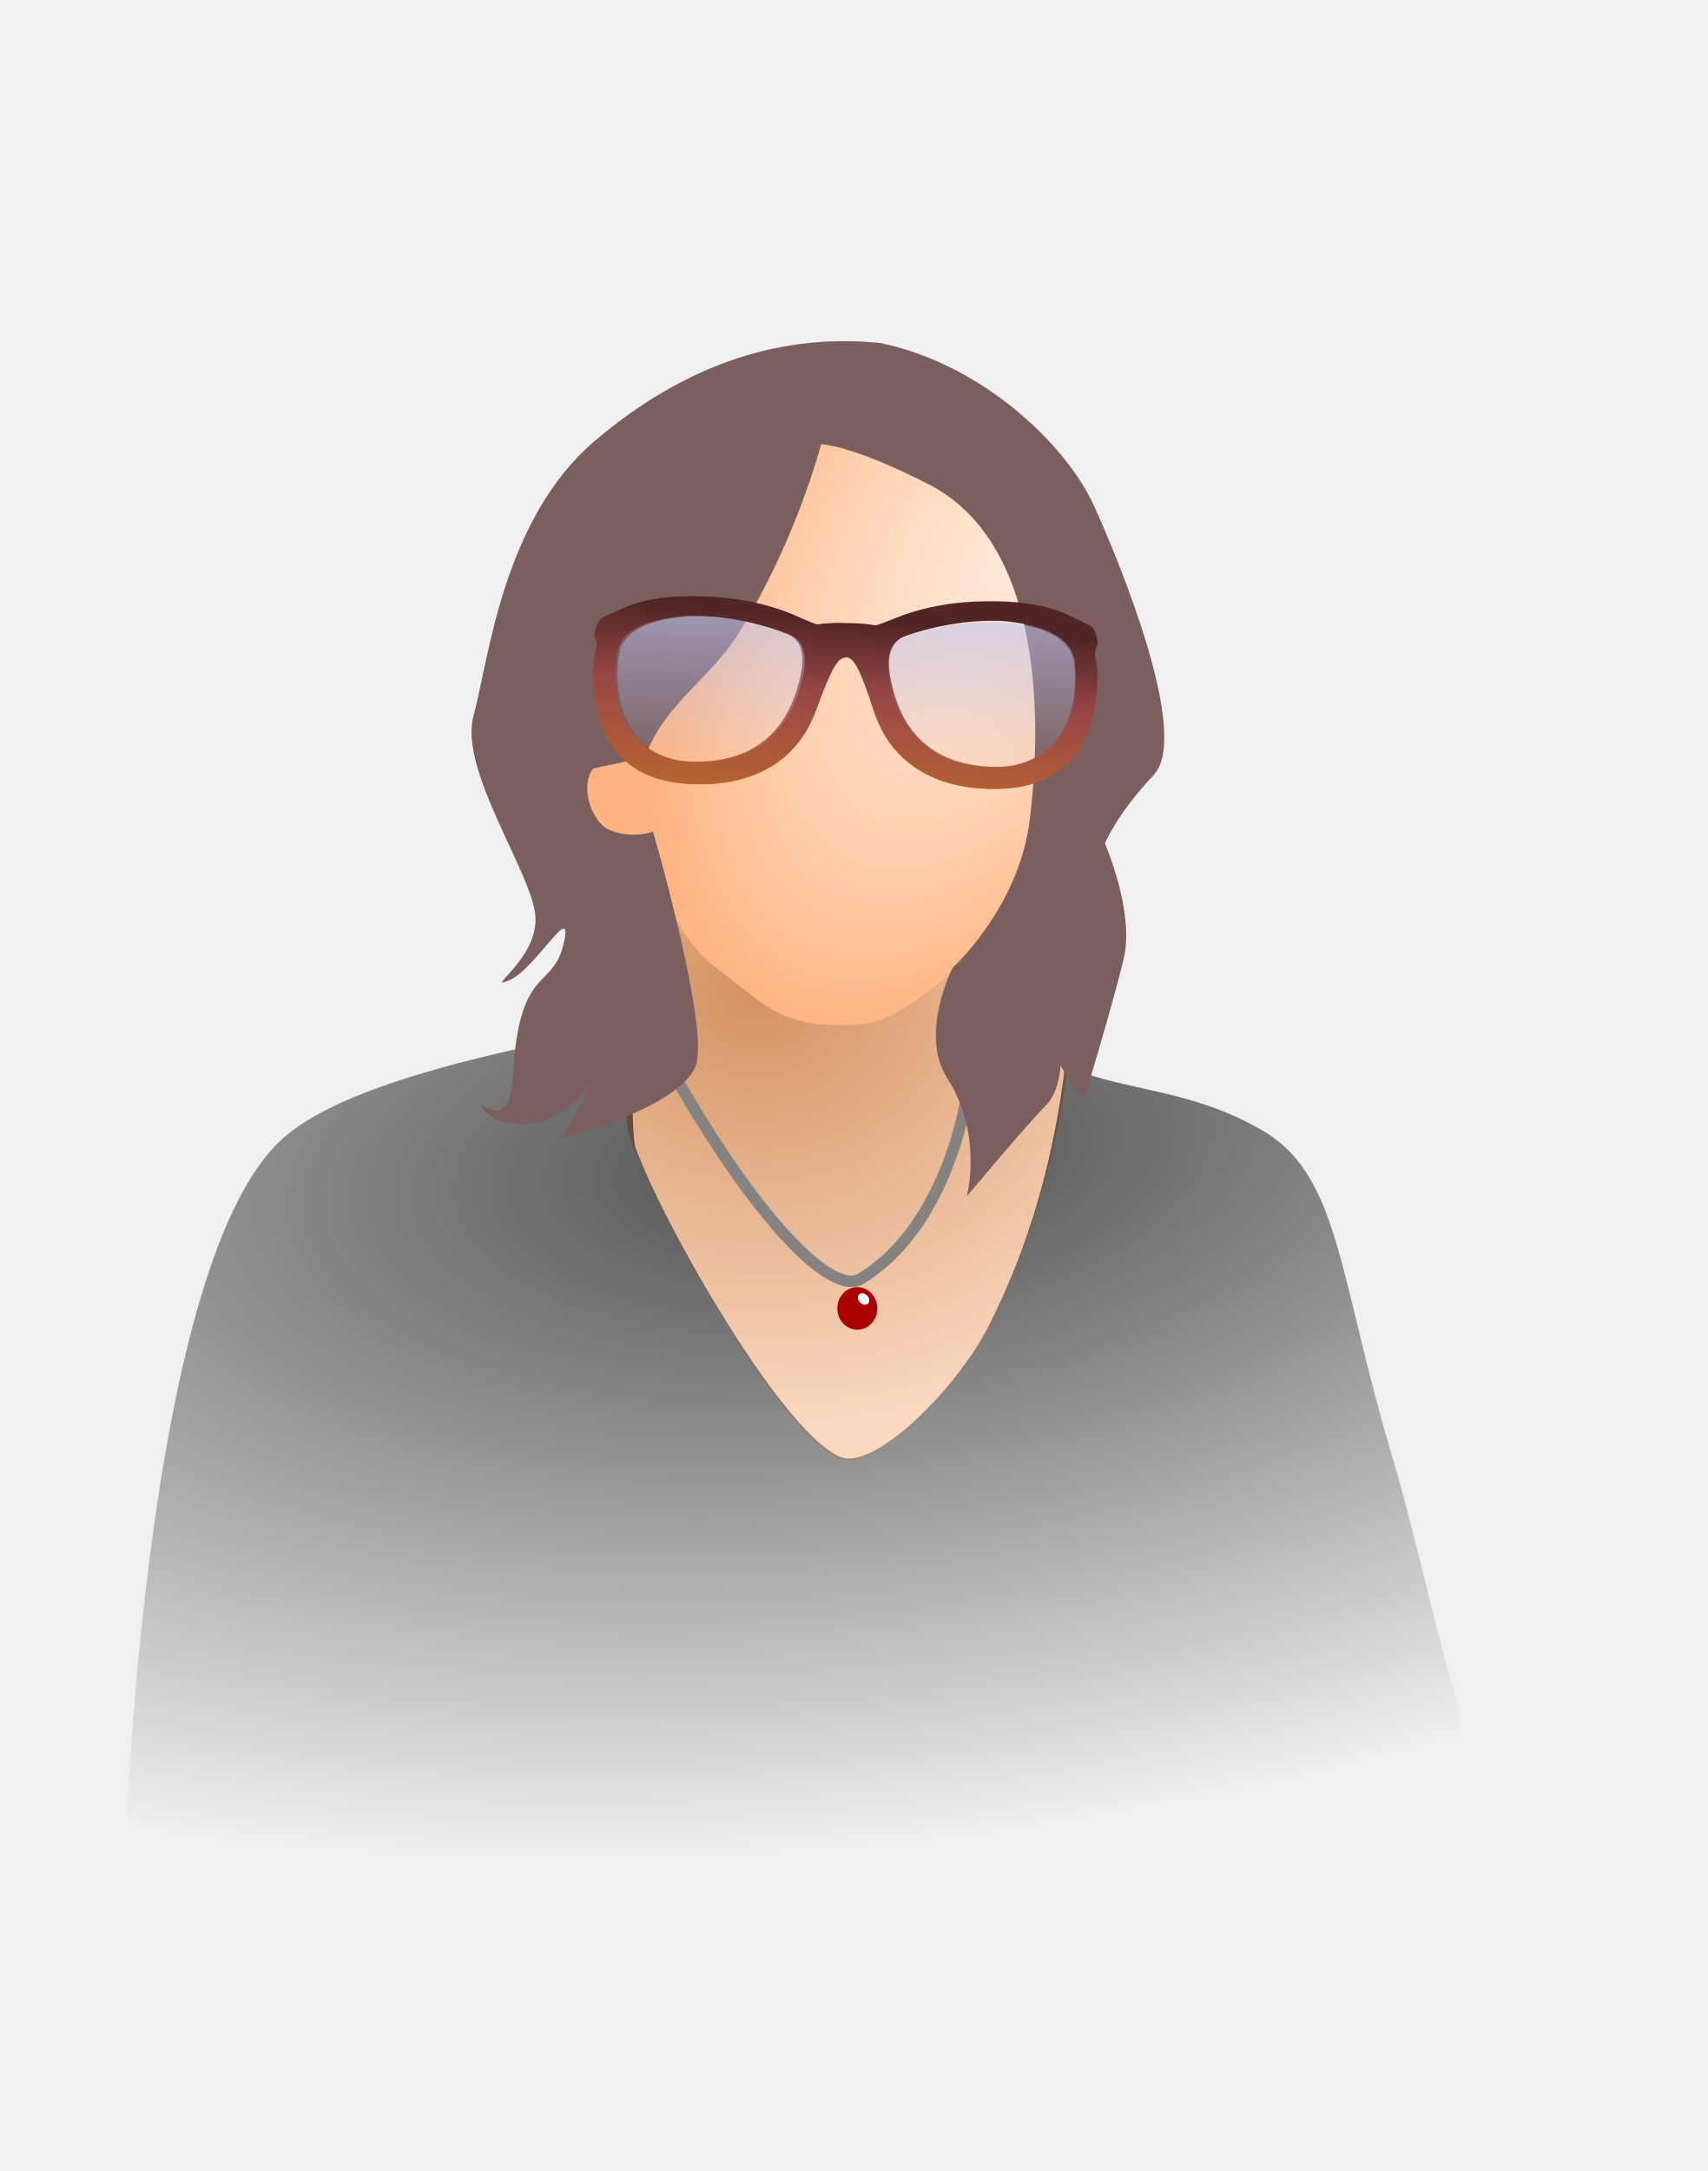
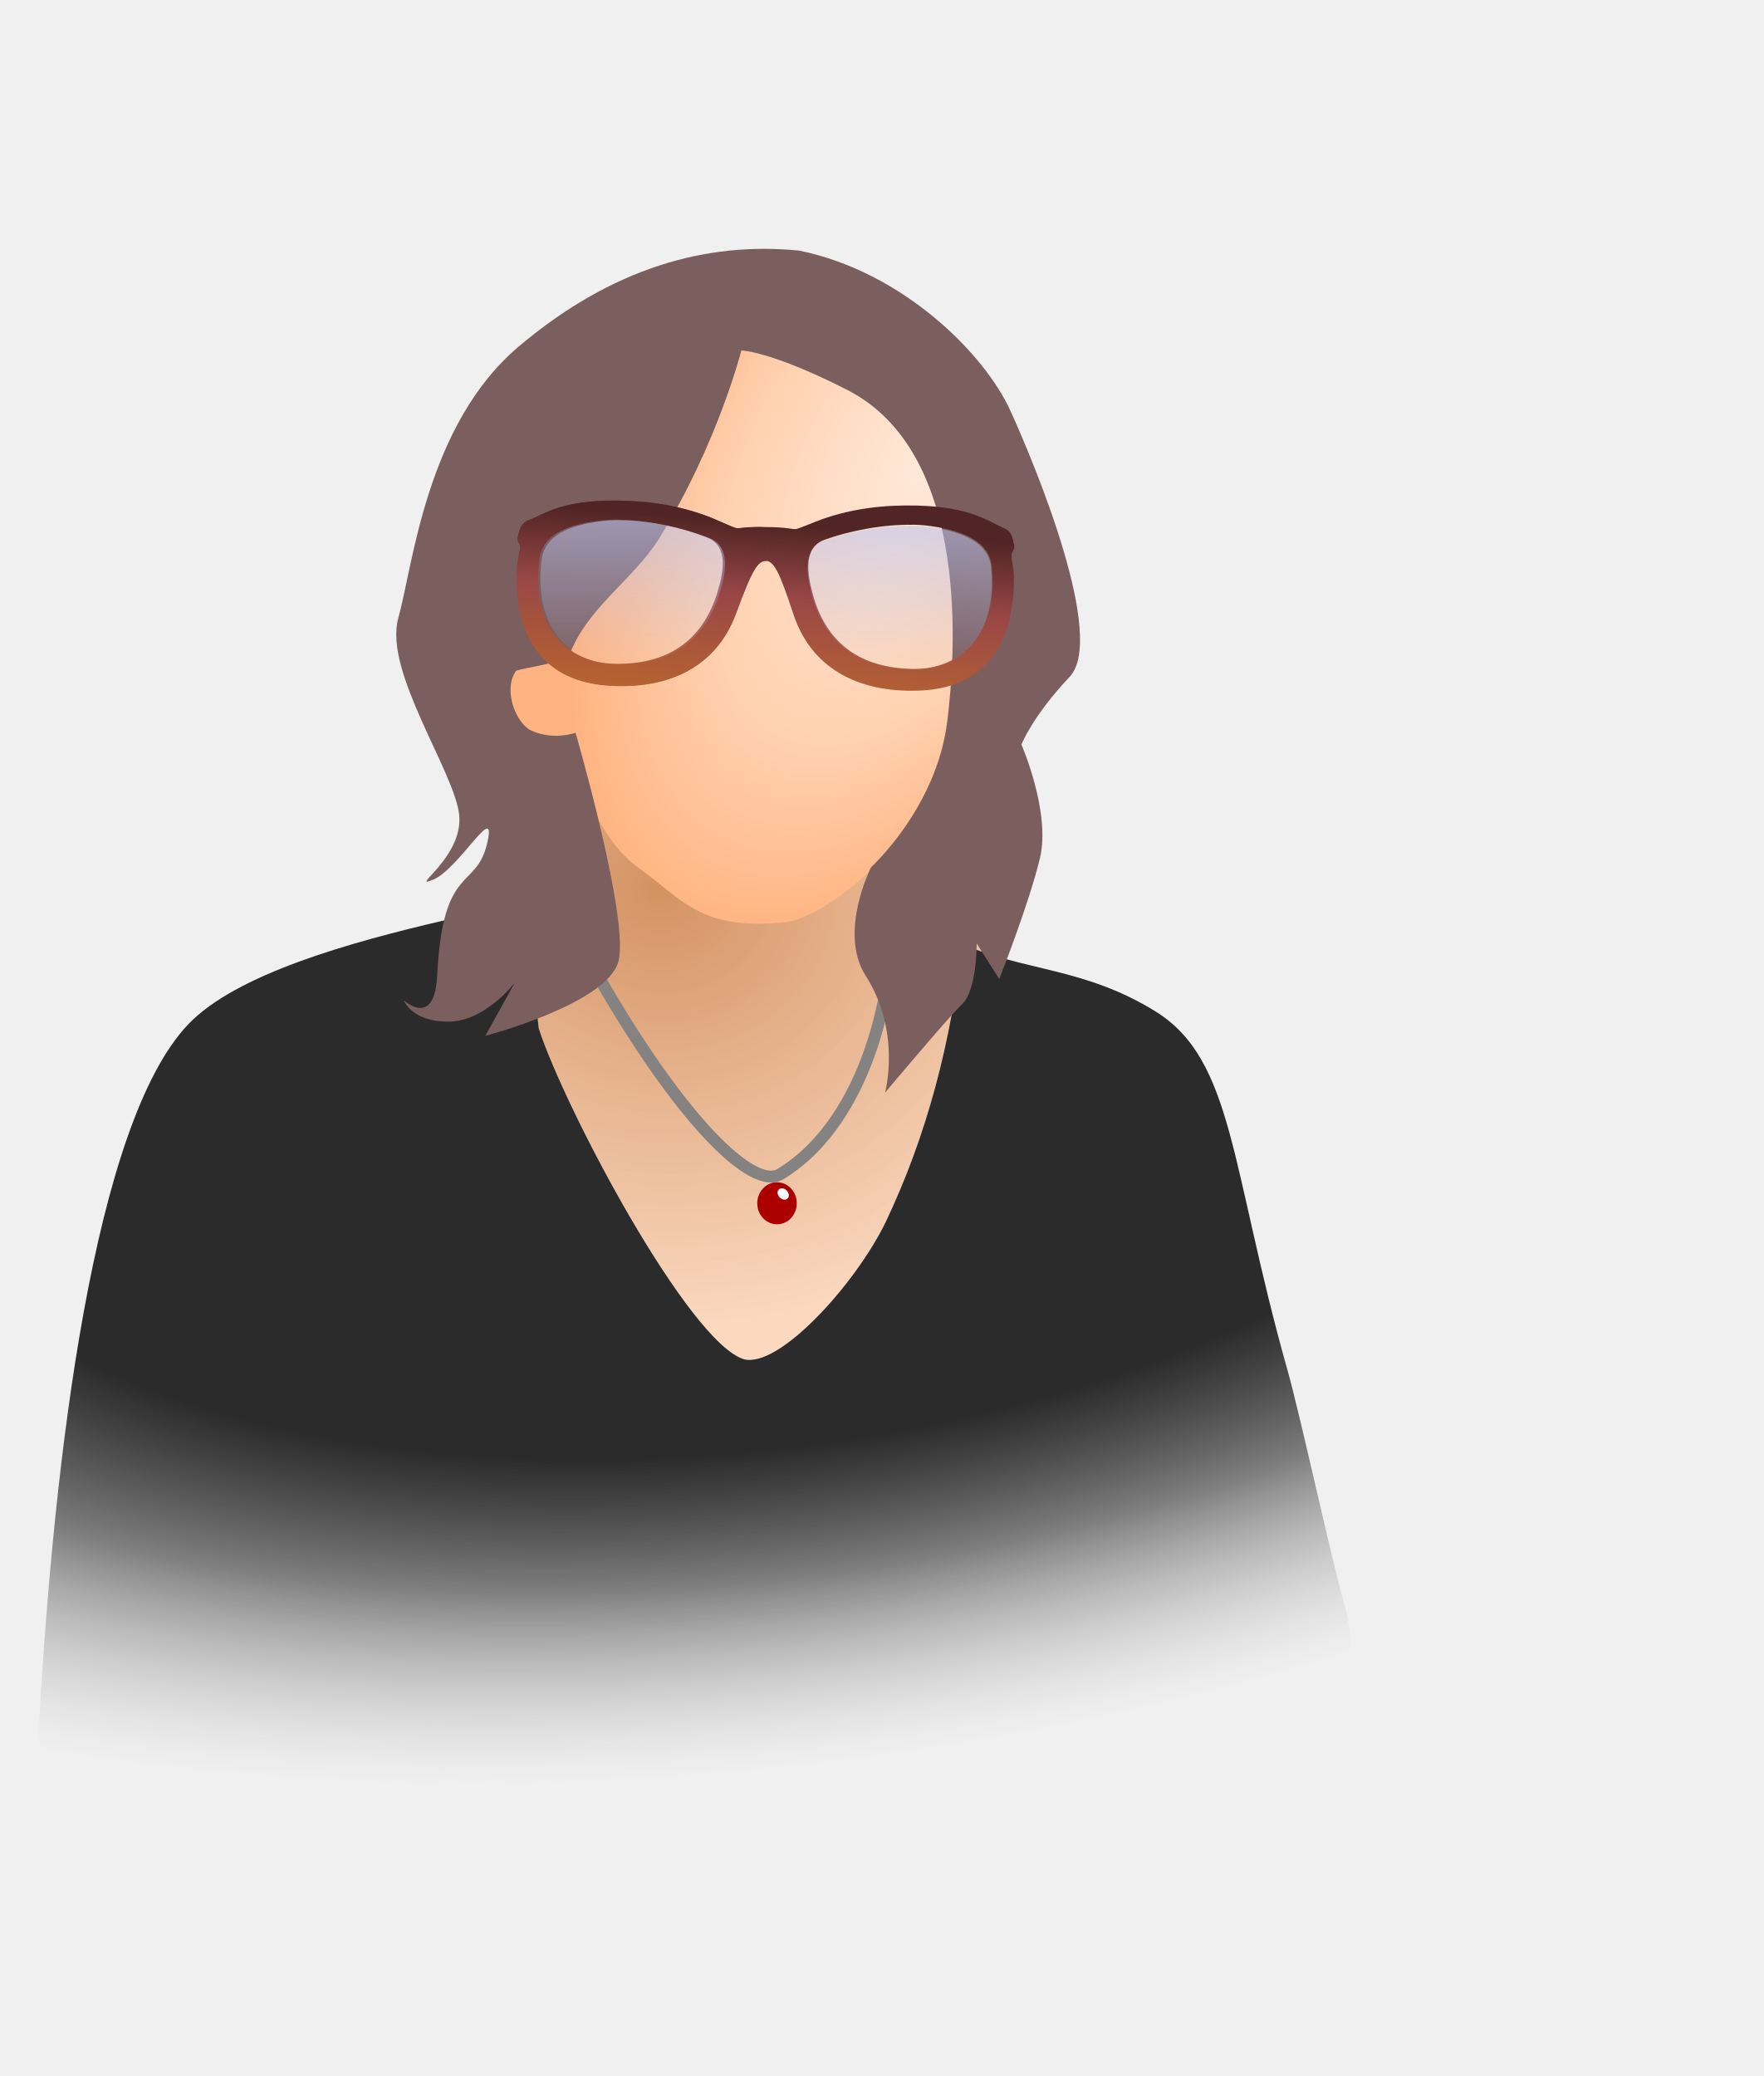
- <svg xmlns="http://www.w3.org/2000/svg" xmlns:xlink="http://www.w3.org/1999/xlink" width="107" height="136" viewBox="0 0 28.31 35.983" version="1.1" id="svg2787">
+ <svg xmlns="http://www.w3.org/2000/svg" xmlns:xlink="http://www.w3.org/1999/xlink" width="107" height="126" viewBox="0 0 28.31 33.337" version="1.1" id="svg2787">
  <defs id="defs2784">
    <linearGradient id="linearGradient15">
      <stop style="stop-color:#b9c2f1;stop-opacity:1;" offset="0" id="stop15" />
      <stop style="stop-color:#b9c2f1;stop-opacity:0;" offset="1" id="stop16" />
    </linearGradient>
    <linearGradient id="linearGradient2">
-       <stop style="stop-color:#0d0d0d;stop-opacity:0.66;" offset="0.082" id="stop3" />
-       <stop style="stop-color:#000000;stop-opacity:0;" offset="0.872" id="stop4" />
-       <stop style="stop-color:#000000;stop-opacity:0;" offset="1" id="stop5" />
+       <stop style="stop-color:#252525;stop-opacity:1;" offset="0.488" id="stop3" />
+       <stop style="stop-color:#0c0c0c;stop-opacity:0.517;" offset="0.643" id="stop11" />
+       <stop style="stop-color:#a4a4a4;stop-opacity:0;" offset="0.872" id="stop4" />
    </linearGradient>
    <linearGradient id="linearGradient1">
      <stop style="stop-color:#d49262;stop-opacity:1;" offset="0" id="stop1" />
      <stop style="stop-color:#fbd6bb;stop-opacity:0.943;" offset="1" id="stop2" />
    </linearGradient>
    <linearGradient id="linearGradient26559">
      <stop style="stop-color:#ffe9d9;stop-opacity:1;" offset="0" id="stop26555" />
      <stop style="stop-color:#ffd0af;stop-opacity:1;" offset="0.608" id="stop26563" />
      <stop style="stop-color:#ffb380;stop-opacity:1;" offset="1" id="stop26557" />
    </linearGradient>
-     <radialGradient xlink:href="#linearGradient26559" id="radialGradient26561-8-4-3" cx="50.035" cy="10.592" fx="50.035" fy="10.592" r="5.772" gradientTransform="matrix(-0.7138004,1.325919,0.7436222,0.3696523,44.52733,-60.97937)" gradientUnits="userSpaceOnUse" />
+     <radialGradient xlink:href="#linearGradient26559" id="radialGradient26561-8-4-3" cx="50.035" cy="10.592" fx="50.035" fy="10.592" r="5.772" gradientTransform="matrix(-0.6824098,1.26761,0.7109202,0.3533962,41.45917,-59.70752)" gradientUnits="userSpaceOnUse" />
    <mask maskUnits="userSpaceOnUse" id="mask10222">
      <circle style="fill:#ffffff;fill-opacity:1;fill-rule:evenodd;stroke-width:0.224" id="circle10224" cx="13.229" cy="14.817" r="11" />
    </mask>
-     <radialGradient xlink:href="#linearGradient1" id="radialGradient2" cx="-13.077" cy="15.058" fx="-13.077" fy="15.058" r="5.211" gradientTransform="matrix(-0.29048,1.346647,-1.535058,-0.2958739,31.81767,38.49672)" gradientUnits="userSpaceOnUse" />
-     <radialGradient xlink:href="#linearGradient2" id="radialGradient4" cx="17.798" cy="14.6" fx="17.798" fy="14.6" r="11.899" gradientTransform="matrix(0.1352553,1.089317,-2.419184,0.2586257,46.7344,-3.953013)" gradientUnits="userSpaceOnUse" />
+     <radialGradient xlink:href="#linearGradient1" id="radialGradient2" cx="-13.077" cy="15.058" fx="-13.077" fy="15.058" r="5.211" gradientTransform="matrix(-0.2690364,1.31284,-1.421738,-0.2884461,28.47996,35.77132)" gradientUnits="userSpaceOnUse" />
+     <radialGradient xlink:href="#linearGradient2" id="radialGradient4" cx="17.798" cy="14.6" fx="17.798" fy="14.6" r="11.899" gradientTransform="matrix(0.1289605,1.119323,-2.306594,0.2657495,43.17451,-7.064646)" gradientUnits="userSpaceOnUse" />
    <linearGradient id="linearGradient7">
      <stop style="stop-color:#512525;stop-opacity:1;" offset="0" id="stop7" />
      <stop style="stop-color:#994646;stop-opacity:0.992;" offset="0.425" id="stop9" />
      <stop style="stop-color:#b76331;stop-opacity:0.991;" offset="1" id="stop8" />
    </linearGradient>
    <linearGradient xlink:href="#linearGradient15" id="linearGradient16-2" x1="13.721" y1="5.472" x2="13.785" y2="8.472" gradientUnits="userSpaceOnUse" gradientTransform="translate(-0.4511896,0.5520869)" />
    <linearGradient xlink:href="#linearGradient15" id="linearGradient6" gradientUnits="userSpaceOnUse" gradientTransform="matrix(-1,0,0,1,32.39597,0.5645867)" x1="13.721" y1="5.472" x2="13.785" y2="8.472" />
    <linearGradient xlink:href="#linearGradient7" id="linearGradient3" gradientUnits="userSpaceOnUse" gradientTransform="matrix(0.08882218,-0.01084407,0.02590891,0.09290898,25.56818,11.17824)" x1="-78.831" y1="-70.426" x2="-85.387" y2="-34.024" />
    <linearGradient xlink:href="#linearGradient7" id="linearGradient4" gradientUnits="userSpaceOnUse" gradientTransform="matrix(0.08882218,-0.01084407,0.02590891,0.09290898,25.56818,11.17375)" x1="-78.831" y1="-70.426" x2="-85.387" y2="-34.024" />
  </defs>
  <g id="layer1">
-     <path id="path13238-1-2-5-8-1" style="fill:url(#radialGradient2);fill-opacity:1;stroke:#000000;stroke-width:0;stroke-linecap:butt;stroke-linejoin:miter;stroke-dasharray:none;stroke-opacity:1" d="m 10.975,14.937 c -0.045,0.005 -0.071,0.029 -0.067,0.078 0.022,0.255 0.561,1.58 -0.538,2.972 -0.002,0.292 0.006,0.565 0.038,0.763 0.468,1.353 2.594,5.153 3.551,5.442 0.606,0.155 1.922,-1.216 2.454,-2.245 0.731,-1.456 1.143,-2.997 1.33,-4.594 0.04,-0.177 0.063,-0.096 -0.197,-0.662 -0.276,-0.675 -0.658,-0.465 -1.211,-0.946 l 0.135,-0.429 c 0,0 -0.935,0.918 -1.18,1.149 -0.231,0.219 -0.906,0.362 -1.72,0.041 -0.923,-0.364 -1.556,-0.983 -1.711,-1.144 -0.126,-0.13 -0.691,-0.451 -0.886,-0.426 z" />
-     <path style="fill:url(#radialGradient26561-8-4-3);fill-opacity:1;stroke:#000000;stroke-width:0;stroke-linecap:butt;stroke-linejoin:miter;stroke-dasharray:none;stroke-opacity:1" d="m 16.271,8.207 c 0.484,0.694 0.903,1.977 0.938,3.399 0.036,1.459 -0.043,2.784 -1.043,4.067 -0.473,0.607 -1.332,1.241 -1.817,1.292 -1.418,0.149 -1.716,-0.374 -2.443,-0.895 -0.512,-0.367 -0.749,-0.887 -1.077,-1.641 -0.077,-0.177 -0.124,-0.186 -0.201,-0.376 -0.031,-0.078 -0.052,-0.058 -0.316,-0.025 -0.163,0.02 -1.052,-1.081 -1.114,-1.402 -0.043,-0.219 1.395,-0.211 1.434,-0.329 0.424,-1.272 0.919,-1.007 1.04,-1.643 0.121,-0.636 0.878,-2.653 1.825,-3.362 1.183,0.109 1.986,0.222 2.773,0.916 z" id="path12892-7-4-9-0-9" />
-     <path id="path3866-5-8-8-7" mask="none" style="fill:url(#radialGradient4);fill-opacity:0.973;stroke:#000000;stroke-width:0;stroke-linecap:butt;stroke-linejoin:miter;stroke-dasharray:none;stroke-opacity:0" d="m 10.583,16.643 c 0,0 -0.171,0.344 -1.619,0.656 -1.627,0.35 -3.536,0.847 -4.341,1.63 -1.593,1.548 -2.261,6.776 -2.515,10.965 -0.309,5.085 23.978,4.42 21.963,-1.97 -0.187,-0.594 -0.715,-2.858 -0.945,-3.616 -0.953,-3.138 -0.894,-4.819 -2.213,-5.579 -1.191,-0.686 -2.212,-0.63 -3.261,-1.055 -0.182,1.515 -0.582,2.977 -1.292,4.359 -0.517,0.976 -1.796,2.277 -2.384,2.13 -0.93,-0.274 -2.995,-3.88 -3.45,-5.163 -0.113,-0.698 0.058,-2.356 0.058,-2.356 z" />
-     <path style="fill:none;stroke:#848382;stroke-width:0.191;stroke-linecap:round;stroke-linejoin:miter;stroke-dasharray:none;stroke-opacity:1" d="m 16.071,17.884 c 0,0 -0.243,2.363 -1.805,3.312 -0.468,0.285 -1.688,-0.925 -3.086,-3.372" id="path27717-0-1-6" />
-     <path style="fill:#7b5e5e;fill-opacity:1;stroke:#000000;stroke-width:0;stroke-linecap:butt;stroke-linejoin:miter;stroke-dasharray:none;stroke-opacity:1" d="m 14.588,5.685 c 1.739,0.358 3.106,1.731 3.54,2.686 0.435,0.955 1.615,3.82 0.994,4.476 -0.621,0.657 -0.807,1.134 -0.807,1.134 0,0 0.497,1.134 0.311,1.91 -0.186,0.776 -0.669,2.367 -0.669,2.367 l -0.379,-0.599 c 0,0 -0.008,0.44 -0.256,0.679 -0.248,0.239 -1.297,1.49 -1.297,1.49 0,0 0.278,-1.022 -0.326,-1.963 -0.467,-0.727 0.09,-1.823 0.09,-1.823 0,0 1.098,-0.994 1.279,-2.447 0.133,-1.073 0.414,-4.502 -1.678,-5.57 -1.289,-0.658 -1.78,-0.663 -1.78,-0.663 0,0 -0.4,1.577 -1.381,3.158 -0.434,0.699 -1.231,1.17 -1.522,1.999 -0.399,0.141 -0.619,0.15 -0.88,0.222 -0.23,0.328 0.006,0.886 0.246,1.001 0.373,0.179 0.752,0.042 0.752,0.042 0,0 0.907,3.122 0.72,3.838 -0.186,0.716 -2.236,1.253 -2.236,1.253 l 0.497,-0.895 c 0,0 -0.497,0.657 -1.118,0.657 -0.621,0 -0.745,-0.358 -0.745,-0.358 0,0 0.515,0.478 0.559,-0.418 C 8.595,15.98 9.154,16.428 9.34,15.652 9.526,14.876 8.874,16.07 8.439,16.249 8.005,16.428 8.936,15.891 8.874,15.175 8.812,14.458 7.601,12.757 7.849,11.862 8.098,10.967 8.319,8.609 9.872,7.296 11.425,5.983 13.015,5.526 14.588,5.685 Z" id="path26059-6-5-7" />
-     <g id="g27721-2-8-1" transform="matrix(-0.6210682,0,0,0.5968015,48.99859,4.464754)" style="stroke-width:1.184">
-       <ellipse style="fill:#aa0000;fill-opacity:1;fill-rule:evenodd;stroke-width:0.313" id="path11936-3-7-4-3-1" cx="56.013" cy="28.856" rx="0.534" ry="0.591" />
-       <ellipse style="fill:#ffffff;fill-rule:evenodd;stroke-width:0.313" id="path12898-2-3-7-8-0" cx="61.474" cy="-12.193" rx="0.135" ry="0.174" transform="matrix(0.7845642,0.6200476,-0.6245485,0.780986,0,0)" />
+     <path id="path13238-1-2-5-8-1" style="fill:url(#radialGradient2);fill-opacity:1;stroke:#000000;stroke-width:0;stroke-linecap:butt;stroke-linejoin:miter;stroke-dasharray:none;stroke-opacity:1" d="m 9.176,12.803 c -0.042,0.005 -0.066,0.028 -0.062,0.076 0.02,0.249 0.519,1.54 -0.498,2.897 -0.002,0.284 0.006,0.55 0.035,0.744 0.433,1.319 2.402,5.024 3.289,5.305 0.561,0.152 1.78,-1.186 2.273,-2.188 0.677,-1.42 1.059,-2.922 1.232,-4.479 0.178,0.078 0.354,0.141 0.529,0.199 -0.118,-0.24 -0.399,-0.04 -0.711,-0.844 -0.256,-0.658 -0.61,-0.453 -1.121,-0.922 L 14.266,13.173 c 0,0 -0.866,0.895 -1.093,1.12 -0.214,0.213 -0.839,0.353 -1.593,0.04 C 10.726,13.978 10.14,13.375 9.996,13.218 9.88,13.091 9.357,12.779 9.176,12.803 Z" />
+     <path style="fill:url(#radialGradient26561-8-4-3);fill-opacity:1;stroke:#000000;stroke-width:0;stroke-linecap:butt;stroke-linejoin:miter;stroke-dasharray:none;stroke-opacity:1" d="m 14.446,6.436 c 0.463,0.664 0.863,1.89 0.897,3.249 0.035,1.394 -0.041,2.662 -0.997,3.888 -0.452,0.58 -1.274,1.187 -1.737,1.235 -1.356,0.142 -1.641,-0.358 -2.335,-0.856 -0.489,-0.351 -0.716,-0.848 -1.029,-1.569 -0.073,-0.169 -0.119,-0.178 -0.192,-0.36 -0.03,-0.074 -0.05,-0.055 -0.302,-0.024 -0.156,0.019 -1.006,-1.034 -1.065,-1.34 -0.041,-0.209 1.334,-0.201 1.371,-0.314 0.405,-1.216 0.879,-0.963 0.995,-1.571 0.116,-0.608 0.839,-2.537 1.745,-3.214 1.131,0.104 1.899,0.212 2.651,0.876 z" id="path12892-7-4-9-0-9" />
+     <path id="path3866-5-8-8-7" mask="none" style="fill:url(#radialGradient4);fill-opacity:0.973;stroke:#000000;stroke-width:0;stroke-linecap:butt;stroke-linejoin:miter;stroke-dasharray:none;stroke-opacity:0" d="m 8.706,14.099 c 0,0 -0.163,0.354 -1.544,0.674 -1.552,0.36 -3.371,0.87 -4.139,1.675 -1.519,1.591 -2.156,6.963 -2.398,11.267 -0.294,5.225 22.862,4.542 20.941,-2.024 -0.179,-0.611 -0.681,-2.937 -0.901,-3.715 -0.909,-3.224 -0.852,-4.951 -2.11,-5.733 -1.136,-0.705 -2.109,-0.648 -3.109,-1.084 -0.173,1.557 -0.555,3.059 -1.232,4.479 -0.493,1.002 -1.712,2.34 -2.273,2.188 -0.887,-0.281 -2.856,-3.987 -3.289,-5.305 -0.108,-0.717 0.055,-2.421 0.055,-2.421 z" />
+     <path style="fill:none;stroke:#848382;stroke-width:0.191;stroke-linecap:round;stroke-linejoin:miter;stroke-dasharray:none;stroke-opacity:1" d="m 14.254,15.688 c 0,0 -0.232,2.259 -1.725,3.167 -0.448,0.272 -1.614,-0.884 -2.95,-3.224" id="path27717-0-1-6" />
+     <path style="fill:#7b5e5e;fill-opacity:1;stroke:#000000;stroke-width:0;stroke-linecap:butt;stroke-linejoin:miter;stroke-dasharray:none;stroke-opacity:1" d="m 12.837,4.025 c 1.663,0.342 2.969,1.655 3.385,2.568 0.416,0.913 1.544,3.652 0.95,4.279 -0.594,0.628 -0.772,1.084 -0.772,1.084 0,0 0.475,1.084 0.297,1.826 -0.178,0.742 -0.653,1.94 -0.653,1.94 l -0.362,-0.572 c 0,0 0.006,0.743 -0.231,0.972 -0.238,0.228 -1.24,1.424 -1.24,1.424 0,0 0.266,-0.977 -0.311,-1.877 -0.446,-0.695 0.086,-1.743 0.086,-1.743 0,0 1.05,-0.95 1.223,-2.339 0.128,-1.026 0.395,-4.304 -1.604,-5.325 -1.233,-0.629 -1.702,-0.634 -1.702,-0.634 0,0 -0.382,1.507 -1.32,3.019 -0.415,0.669 -1.177,1.119 -1.455,1.911 -0.381,0.135 -0.592,0.143 -0.841,0.212 -0.22,0.314 0.005,0.847 0.235,0.957 0.356,0.171 0.719,0.04 0.719,0.04 0,0 0.867,2.984 0.689,3.669 -0.178,0.685 -2.138,1.198 -2.138,1.198 l 0.475,-0.856 c 0,0 -0.475,0.628 -1.069,0.628 -0.594,0 -0.713,-0.342 -0.713,-0.342 0,0 0.492,0.457 0.534,-0.399 C 7.107,13.868 7.641,14.296 7.819,13.554 7.997,12.812 7.374,13.953 6.958,14.124 6.543,14.296 7.433,13.782 7.374,13.097 7.314,12.413 6.157,10.787 6.394,9.931 6.632,9.075 6.844,6.821 8.328,5.565 9.813,4.31 11.333,3.873 12.837,4.025 Z" id="path26059-6-5-7" />
+     <g id="g27721-2-8-1" transform="matrix(-0.5937556,0,0,0.5705561,45.7338,2.858592)" style="stroke-width:1.239">
+       <ellipse style="fill:#aa0000;fill-opacity:1;fill-rule:evenodd;stroke-width:0.328" id="path11936-3-7-4-3-1" cx="56.013" cy="28.856" rx="0.534" ry="0.591" />
+       <ellipse style="fill:#ffffff;fill-rule:evenodd;stroke-width:0.328" id="path12898-2-3-7-8-0" cx="61.474" cy="-12.193" rx="0.135" ry="0.174" transform="matrix(0.7845642,0.6200476,-0.6245485,0.780986,0,0)" />
    </g>
-     <g id="g6" transform="matrix(0.8514181,0.01434789,-0.01434789,0.8514181,0.5304326,4.914913)" style="stroke-width:1.174">
-       <g id="g16-4" transform="translate(-0.4706588,0.5554823)" style="stroke-width:1.174">
+     <g id="g6" transform="matrix(0.8139755,0.01371691,-0.01371691,0.8139755,-0.6028886,3.288954)" style="stroke-width:1.228">
+       <g id="g16-4" transform="translate(-0.4706588,0.5554823)" style="stroke-width:1.228">
        <path id="path1-1-90" style="fill:url(#linearGradient3);fill-opacity:1;stroke:#777777;stroke-width:0;stroke-linecap:round" d="m 13.461,5.064 c -1.038,0.008 -1.4,0.279 -1.678,0.398 -0.147,0.063 -0.193,0.088 -0.249,0.34 -0.025,0.112 0.044,0.123 0.045,0.204 0.001,0.081 -0.006,0.095 -0.022,0.176 -0.026,0.125 -0.048,0.302 -0.022,0.653 0.089,1.203 0.756,1.799 1.754,1.873 1.122,0.083 2.169,-0.301 2.573,-1.461 0.314,-0.901 0.413,-1.042 0.581,-1.046 l -0.032,-0.662 c -0.133,-0.004 -0.285,3.094e-4 -0.461,0.022 -0.035,0.004 -0.06,0.013 -0.109,0.008 -0.048,-0.004 -0.418,-0.168 -0.529,-0.209 -0.595,-0.217 -1.195,-0.3 -1.853,-0.295 z m 0.066,0.329 c 0.61,-0.002 1.297,0.147 1.789,0.333 0.458,0.166 0.345,0.722 0.238,1.1 -0.295,1.047 -1.035,1.512 -2.08,1.511 -0.979,-0.002 -1.728,-0.747 -1.569,-2.116 0.057,-0.49 0.55,-0.713 1.236,-0.803 0.086,-0.011 0.174,-0.019 0.266,-0.022 0.04,-0.002 0.08,-0.002 0.121,-0.003 z" />
        <path id="path1-1-6-0" style="fill:url(#linearGradient4);fill-opacity:1;stroke:#777777;stroke-width:0;stroke-linecap:round" d="m 13.461,5.059 c -1.038,0.008 -1.4,0.279 -1.678,0.398 -0.147,0.063 -0.193,0.088 -0.249,0.34 -0.025,0.112 0.044,0.123 0.045,0.204 0.001,0.081 -0.006,0.095 -0.022,0.176 -0.026,0.125 -0.048,0.302 -0.022,0.653 0.089,1.203 0.756,1.799 1.754,1.873 1.122,0.083 2.169,-0.301 2.573,-1.461 0.304,-0.873 0.407,-1.033 0.566,-1.045 0.159,0.012 0.261,0.172 0.565,1.045 0.404,1.16 1.452,1.544 2.573,1.461 0.998,-0.074 1.666,-0.67 1.754,-1.873 0.026,-0.351 0.003,-0.528 -0.022,-0.653 -0.017,-0.081 -0.023,-0.095 -0.022,-0.176 0.001,-0.081 0.07,-0.092 0.045,-0.204 C 21.267,5.545 21.221,5.52 21.074,5.457 20.796,5.338 20.434,5.067 19.396,5.059 h -5.17e-4 c -0.658,-0.005 -1.258,0.078 -1.853,0.295 -0.11,0.04 -0.48,0.204 -0.529,0.209 -0.048,0.004 -0.074,-0.004 -0.109,-0.008 -0.169,-0.021 -0.346,-0.025 -0.477,-0.022 -0.132,-0.003 -0.308,0.001 -0.478,0.022 -0.035,0.004 -0.06,0.013 -0.109,0.008 -0.048,-0.004 -0.418,-0.168 -0.529,-0.209 C 14.718,5.137 14.118,5.054 13.461,5.059 Z m 0.073,0.379 c 0.589,-0.002 1.254,0.142 1.729,0.321 0.442,0.16 0.332,0.697 0.229,1.062 -0.285,1.011 -1,1.461 -2.01,1.459 -0.946,-0.002 -1.669,-0.721 -1.516,-2.044 0.055,-0.473 0.531,-0.688 1.194,-0.776 0.083,-0.011 0.169,-0.018 0.257,-0.022 0.039,-0.001 0.077,-0.002 0.116,-0.002 z m 5.789,0 c 0.039,1.5e-4 0.078,5.87e-4 0.116,0.002 0.088,0.003 0.174,0.011 0.257,0.022 0.663,0.087 1.139,0.302 1.194,0.776 0.153,1.322 -0.57,2.042 -1.516,2.044 -1.01,0.002 -1.725,-0.448 -2.01,-1.459 -0.103,-0.366 -0.213,-0.902 0.229,-1.062 0.475,-0.18 1.14,-0.324 1.729,-0.321 z" />
      </g>
      <path style="opacity:0.55;fill:url(#linearGradient16-2);fill-opacity:1;stroke:#777777;stroke-width:0;stroke-linecap:round" d="m 12.991,6.005 c 0.616,-0.024 1.338,0.127 1.845,0.319 0.442,0.16 0.333,0.697 0.23,1.062 -0.285,1.011 -1,1.461 -2.01,1.459 -0.946,-0.002 -1.669,-0.721 -1.516,-2.044 0.055,-0.473 0.531,-0.689 1.194,-0.776 0.083,-0.011 0.169,-0.018 0.257,-0.021 z" id="path6-0-8" />
      <path style="opacity:0.55;fill:url(#linearGradient6);fill-opacity:1;stroke:#777777;stroke-width:0;stroke-linecap:round" d="m 18.954,6.017 c -0.616,-0.024 -1.338,0.127 -1.845,0.319 -0.442,0.16 -0.333,0.697 -0.23,1.062 0.285,1.011 1,1.461 2.01,1.459 0.946,-0.002 1.669,-0.721 1.516,-2.044 -0.055,-0.473 -0.531,-0.689 -1.194,-0.776 -0.083,-0.011 -0.169,-0.018 -0.257,-0.021 z" id="path6-0-5" />
    </g>
  </g>
</svg>
